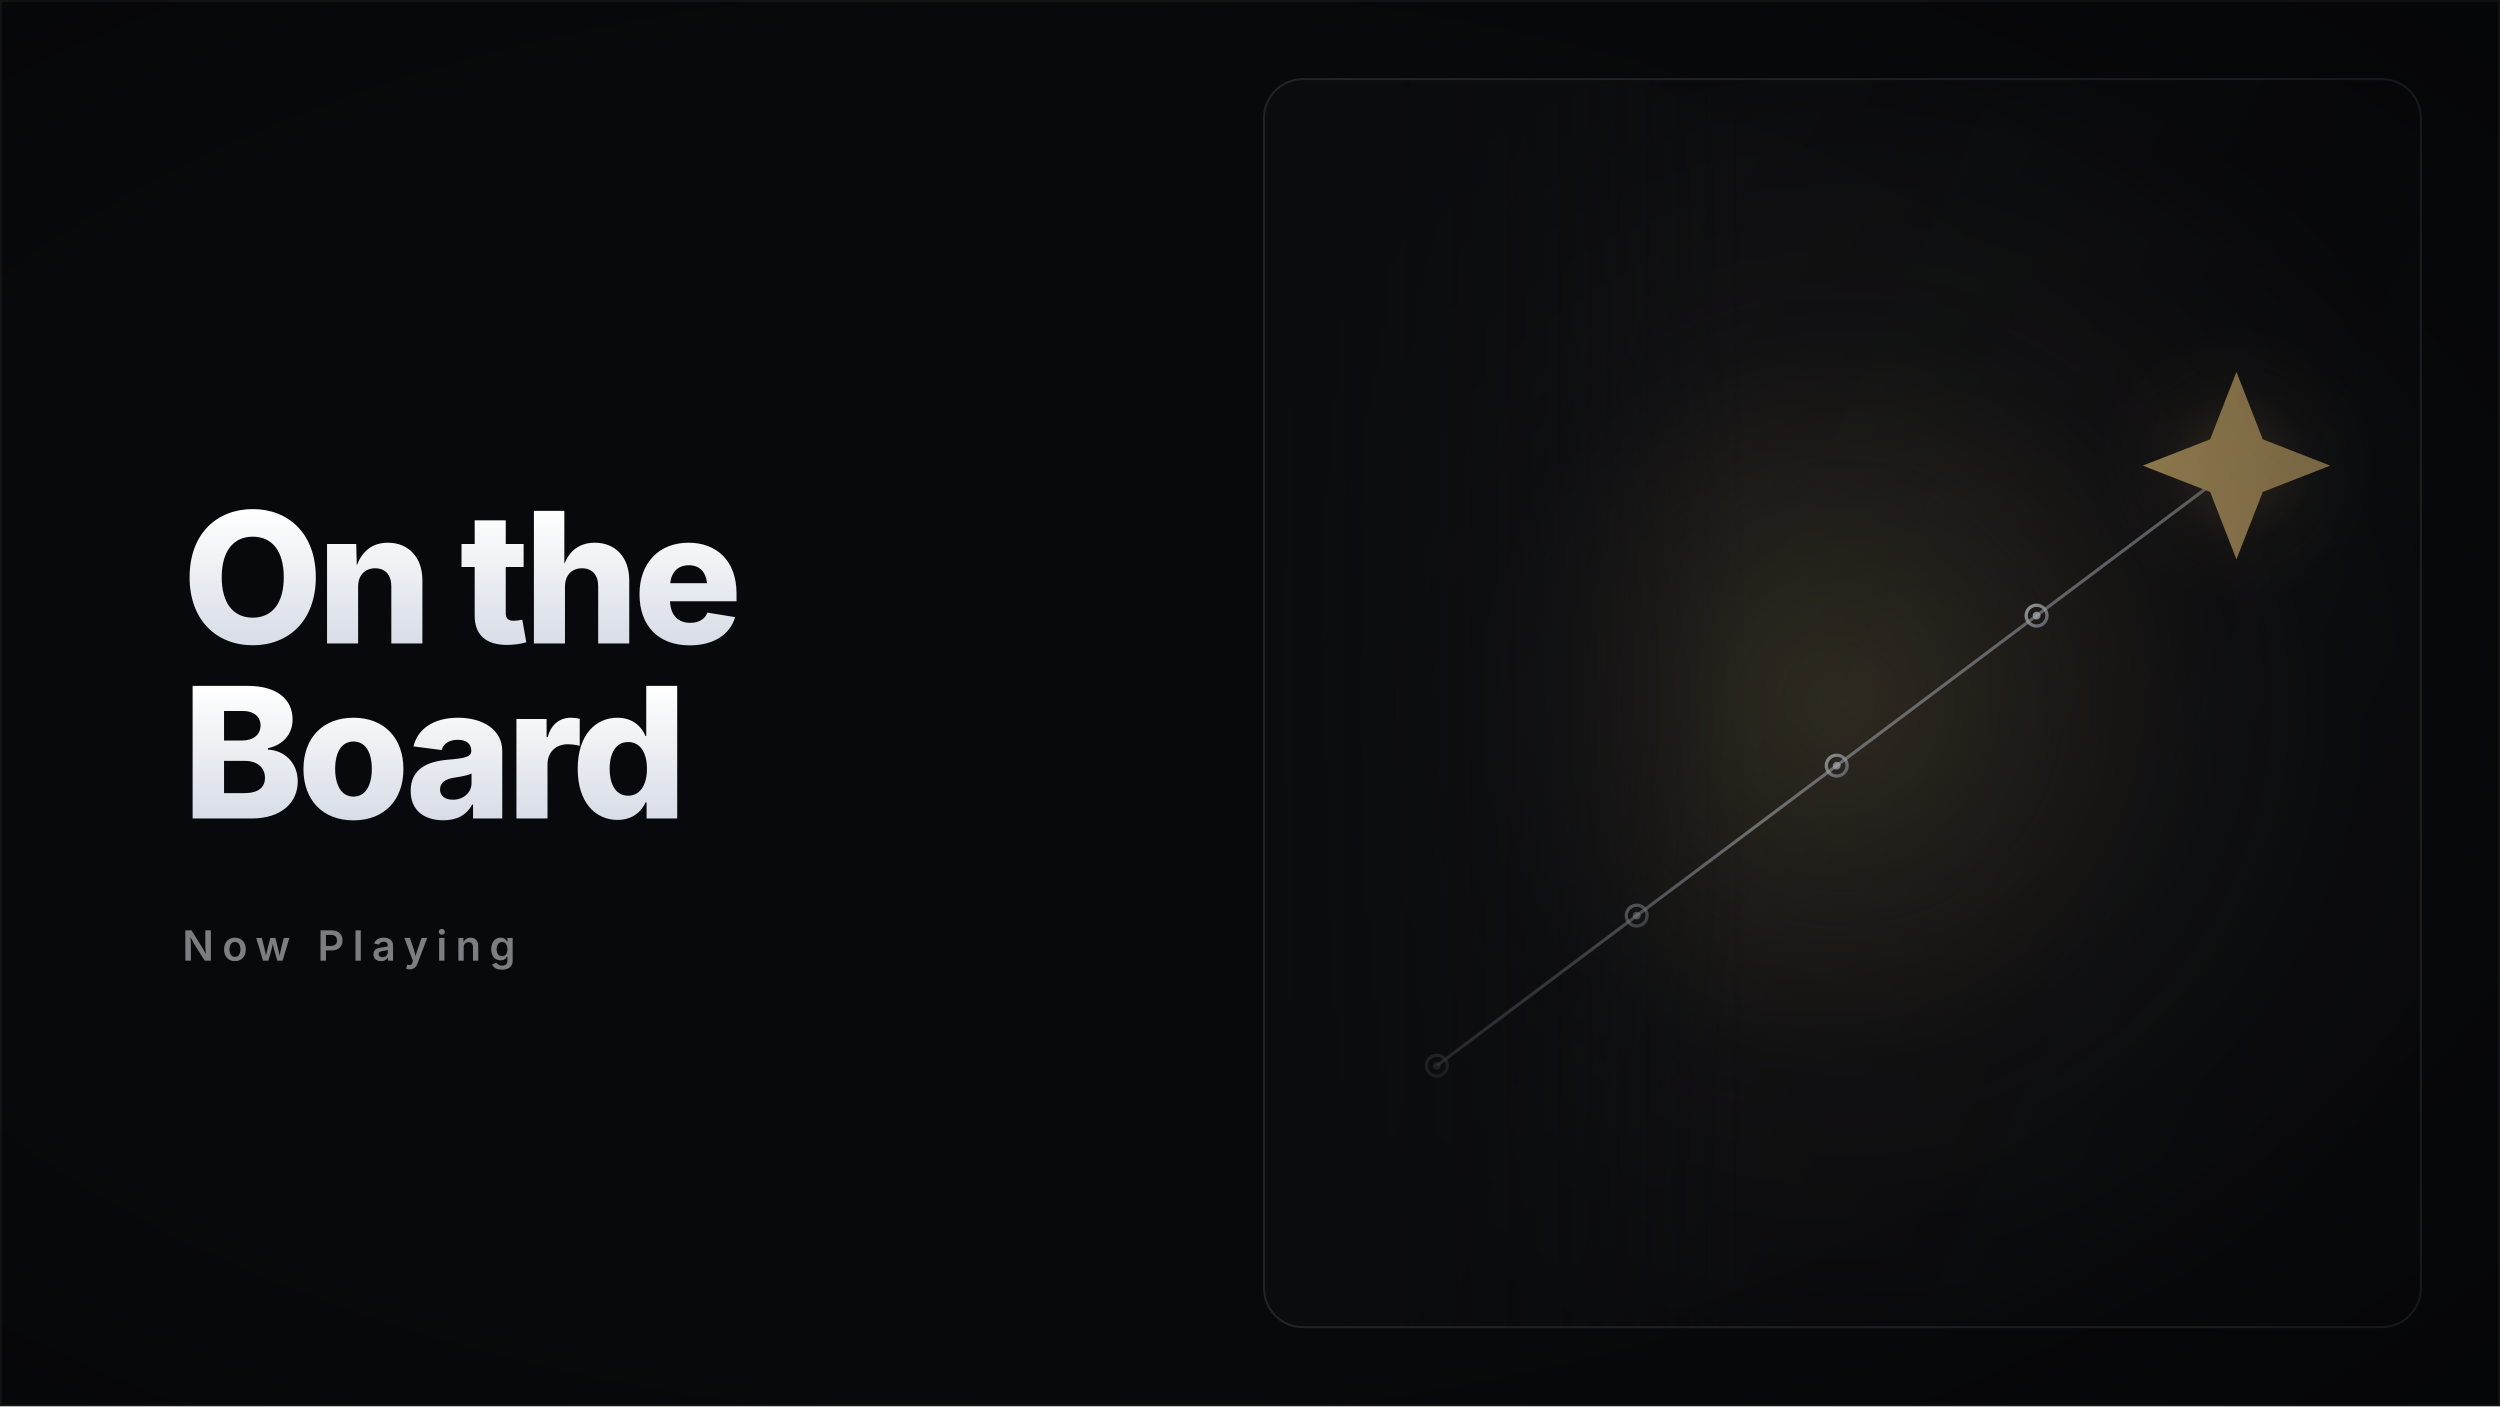
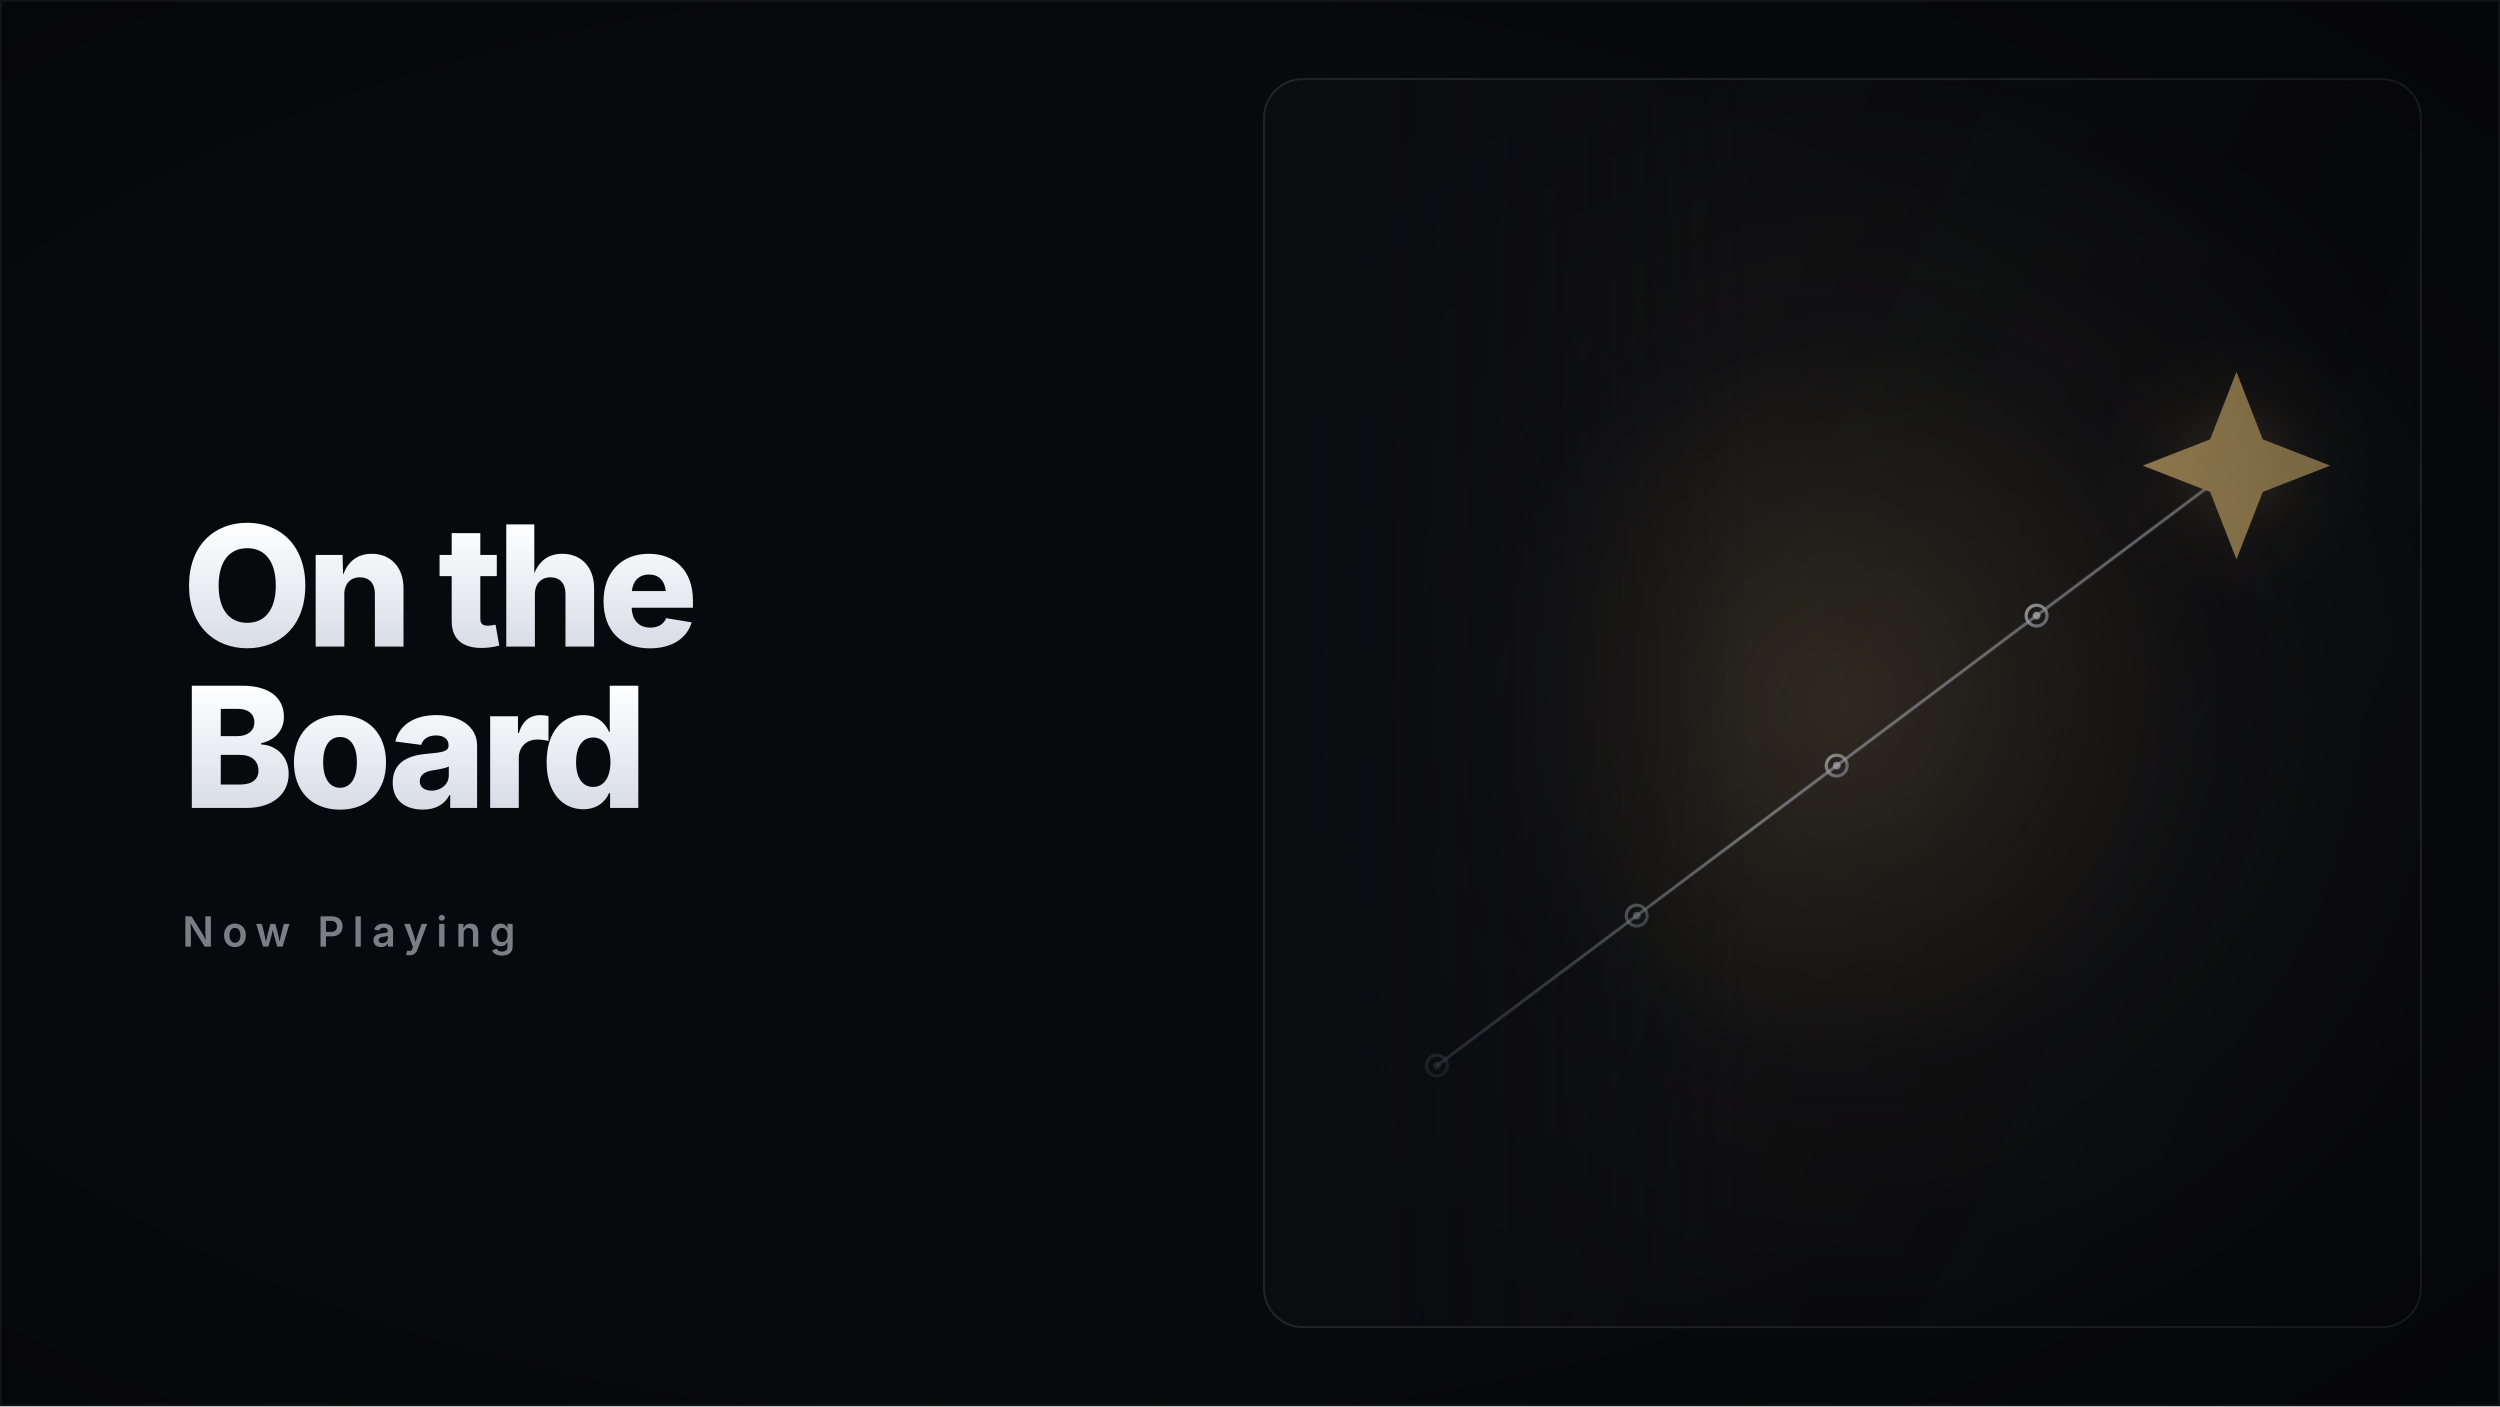
<svg xmlns="http://www.w3.org/2000/svg" width="1920" height="1080" viewBox="0 0 1920 1080" role="img" aria-label="On the Board — movies collection cover" shape-rendering="geometricPrecision" text-rendering="geometricPrecision">
  <defs>
    <linearGradient id="titleFill" x1="0" y1="0" x2="0" y2="1">
      <stop offset="0" stop-color="#FFFFFF" />
      <stop offset="1" stop-color="#D7DCE6" />
    </linearGradient>
    <linearGradient id="feather" x1="0" y1="0" x2="1" y2="0">
      <stop offset="0" stop-color="#0B0C10" stop-opacity="1" />
      <stop offset="0.6" stop-color="#0B0C10" stop-opacity="0.55" />
      <stop offset="1" stop-color="#0B0C10" stop-opacity="0" />
    </linearGradient>
    <linearGradient id="panelShade" x1="0" y1="0" x2="1" y2="0.5">
      <stop offset="0" stop-color="rgba(6,7,10,0)" />
      <stop offset="1" stop-color="rgba(6,7,10,0.42)" />
    </linearGradient>
    <radialGradient id="vignette" cx="0.42" cy="0.5" r="0.85">
      <stop offset="0.55" stop-color="rgba(0,0,0,0)" />
      <stop offset="1" stop-color="rgba(0,0,0,0.45)" />
    </radialGradient>
    <clipPath id="cardClip">
      <rect x="970" y="60" width="890" height="960" rx="30" />
    </clipPath>
    <linearGradient id="ivoryS" x1="0" y1="0" x2="1" y2="1">
      <stop offset="0" stop-color="#FFFFFF" />
      <stop offset="1" stop-color="#9AA2B4" />
    </linearGradient>
    <radialGradient id="glow" cx="0.5" cy="0.5" r="0.5">
      <stop offset="0" stop-color="#C8A96A" stop-opacity="0.26" />
      <stop offset="0.55" stop-color="#C8A96A" stop-opacity="0.05" />
      <stop offset="1" stop-color="#C8A96A" stop-opacity="0" />
    </radialGradient>
    <linearGradient id="beamG" x1="0" y1="0" x2="0" y2="1">
      <stop offset="0" stop-color="#FFFFFF" stop-opacity="0.34" />
      <stop offset="1" stop-color="#FFFFFF" stop-opacity="0" />
    </linearGradient>
    <linearGradient id="barG" x1="0" y1="1" x2="0" y2="0">
      <stop offset="0" stop-color="#3A3F4D" />
      <stop offset="0.6" stop-color="#C9CEDB" />
      <stop offset="1" stop-color="#FFFFFF" />
    </linearGradient>
    <linearGradient id="colG" x1="0" y1="1" x2="0" y2="0">
      <stop offset="0" stop-color="#4A5060" stop-opacity="0.85" />
      <stop offset="1" stop-color="#E8ECF4" />
    </linearGradient>
    <radialGradient id="disc" cx="0.38" cy="0.34" r="0.75">
      <stop offset="0" stop-color="#FFFFFF" stop-opacity="0.9" />
      <stop offset="1" stop-color="#C8A96A" stop-opacity="0.12" />
    </radialGradient>
    <style>
      .glow { animation: glowPulse 11s ease-in-out infinite; }
      @keyframes glowPulse { 0%,100% { opacity: 0.68; } 50% { opacity: 1; } }
      @media (prefers-reduced-motion: reduce) { .glow { animation: none; } }
    </style>
  </defs>
  <rect x="0" y="0" width="1920" height="1080" fill="#08090C" />
  <rect x="970" y="60" width="890" height="960" rx="30" fill="#0B0C10" />
  <g clip-path="url(#cardClip)">
    <g>
      <circle cx="1415" cy="540" r="528" fill="url(#glow)" class="glow" />
      <line x1="1103.5" y1="818.4" x2="1717.6" y2="357.6" stroke="url(#ivoryS)" stroke-width="2.4" opacity="0.6" />
      <line x1="1103.5" y1="866.4" x2="1103.5" y2="904.8" stroke="url(#ivoryS)" stroke-width="2" opacity="0.22" />
      <line x1="1257" y1="751.2" x2="1257" y2="789.6" stroke="url(#ivoryS)" stroke-width="2" opacity="0.22" />
      <line x1="1410.6" y1="636" x2="1410.6" y2="674.4" stroke="url(#ivoryS)" stroke-width="2" opacity="0.22" />
      <line x1="1564.1" y1="520.8" x2="1564.1" y2="559.2" stroke="url(#ivoryS)" stroke-width="2" opacity="0.22" />
      <line x1="1717.6" y1="405.6" x2="1717.6" y2="444" stroke="url(#ivoryS)" stroke-width="2" opacity="0.22" />
      <circle cx="1103.5" cy="818.4" r="8" fill="none" stroke="url(#ivoryS)" stroke-width="2.5" opacity="0.45" />
      <circle cx="1103.5" cy="818.4" r="3" fill="#E7EBF3" opacity="0.4" />
      <circle cx="1257" cy="703.2" r="8" fill="none" stroke="url(#ivoryS)" stroke-width="2.5" opacity="0.562" />
      <circle cx="1257" cy="703.2" r="3" fill="#E7EBF3" opacity="0.525" />
      <circle cx="1410.6" cy="588" r="8" fill="none" stroke="url(#ivoryS)" stroke-width="2.5" opacity="0.675" />
      <circle cx="1410.6" cy="588" r="3" fill="#E7EBF3" opacity="0.65" />
      <circle cx="1564.1" cy="472.8" r="8" fill="none" stroke="url(#ivoryS)" stroke-width="2.5" opacity="0.788" />
      <circle cx="1564.1" cy="472.8" r="3" fill="#E7EBF3" opacity="0.775" />
      <circle cx="1717.6" cy="357.6" r="105.6" fill="url(#glow)" class="glow" />
      <path d="M 1717.6 285.6 L 1737.8 337.4 L 1789.6 357.6 L 1737.8 377.8 L 1717.6 429.6 L 1697.4 377.8 L 1645.6 357.6 L 1697.4 337.4 Z" fill="#C8A96A" />
    </g>
    <rect x="970" y="60" width="890" height="960" fill="url(#panelShade)" />
    <rect x="970" y="60" width="373.8" height="960" fill="url(#feather)" />
  </g>
  <rect x="970.75" y="60.75" width="888.5" height="958.5" rx="30" fill="none" stroke="rgba(255,255,255,0.10)" stroke-width="1.5" />
  <rect x="0" y="0" width="1920" height="1080" fill="url(#vignette)" />
  <g>
-     <text x="140" y="494.2" font-family="Inter" font-size="140" font-weight="800" letter-spacing="-4.90" fill="url(#titleFill)">On the</text>
-     <text x="140" y="628.6" font-family="Inter" font-size="140" font-weight="800" letter-spacing="-4.90" fill="url(#titleFill)">Board</text>
-     <text x="140" y="737.8" font-family="Inter" font-size="32" font-weight="600" letter-spacing="6.40" fill="rgba(231,235,243,0.52)">Now Playing</text>
+     <text x="140" y="496.6" font-family="Inter" font-size="129" font-weight="800" letter-spacing="-4.52" fill="url(#titleFill)">On the</text>
+     <text x="140" y="620.5" font-family="Inter" font-size="129" font-weight="800" letter-spacing="-4.52" fill="url(#titleFill)">Board</text>
+     <text x="140" y="727" font-family="Inter" font-size="32" font-weight="600" letter-spacing="6.40" fill="rgba(231,235,243,0.52)">Now Playing</text>
  </g>
  <rect x="0.75" y="0.75" width="1918.5" height="1078.5" fill="none" stroke="rgba(255,255,255,0.05)" stroke-width="1.5" />
</svg>
